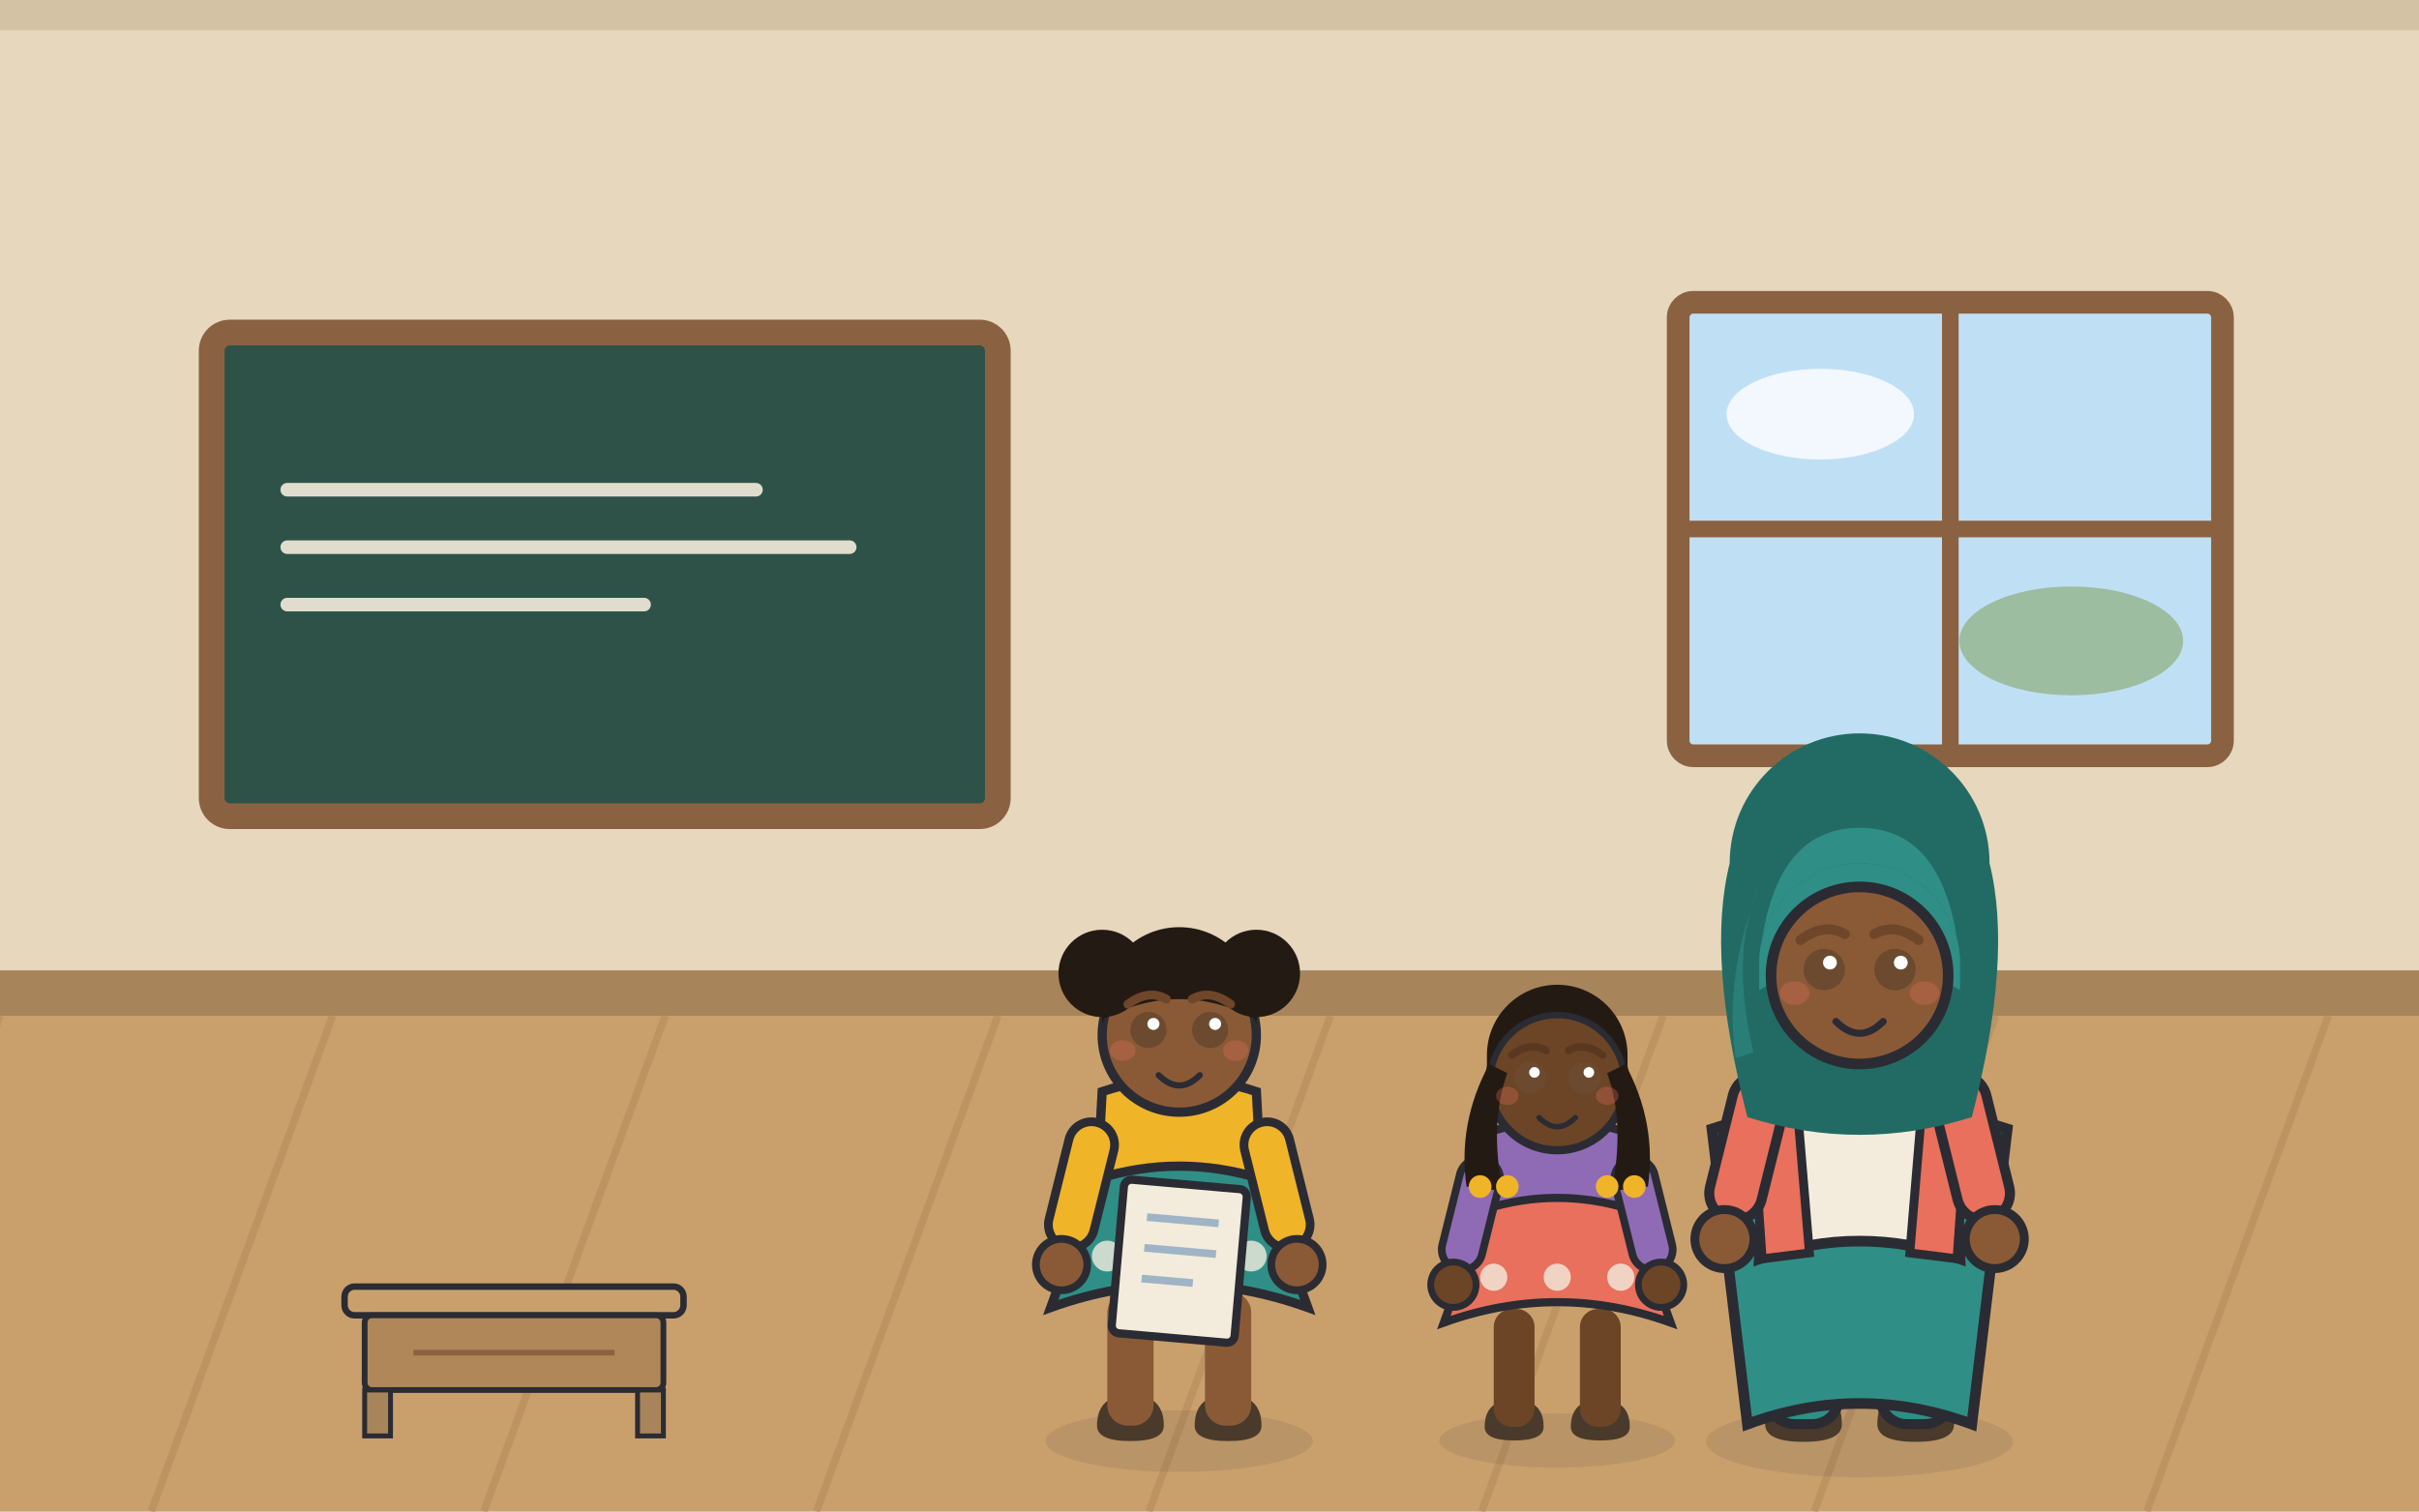
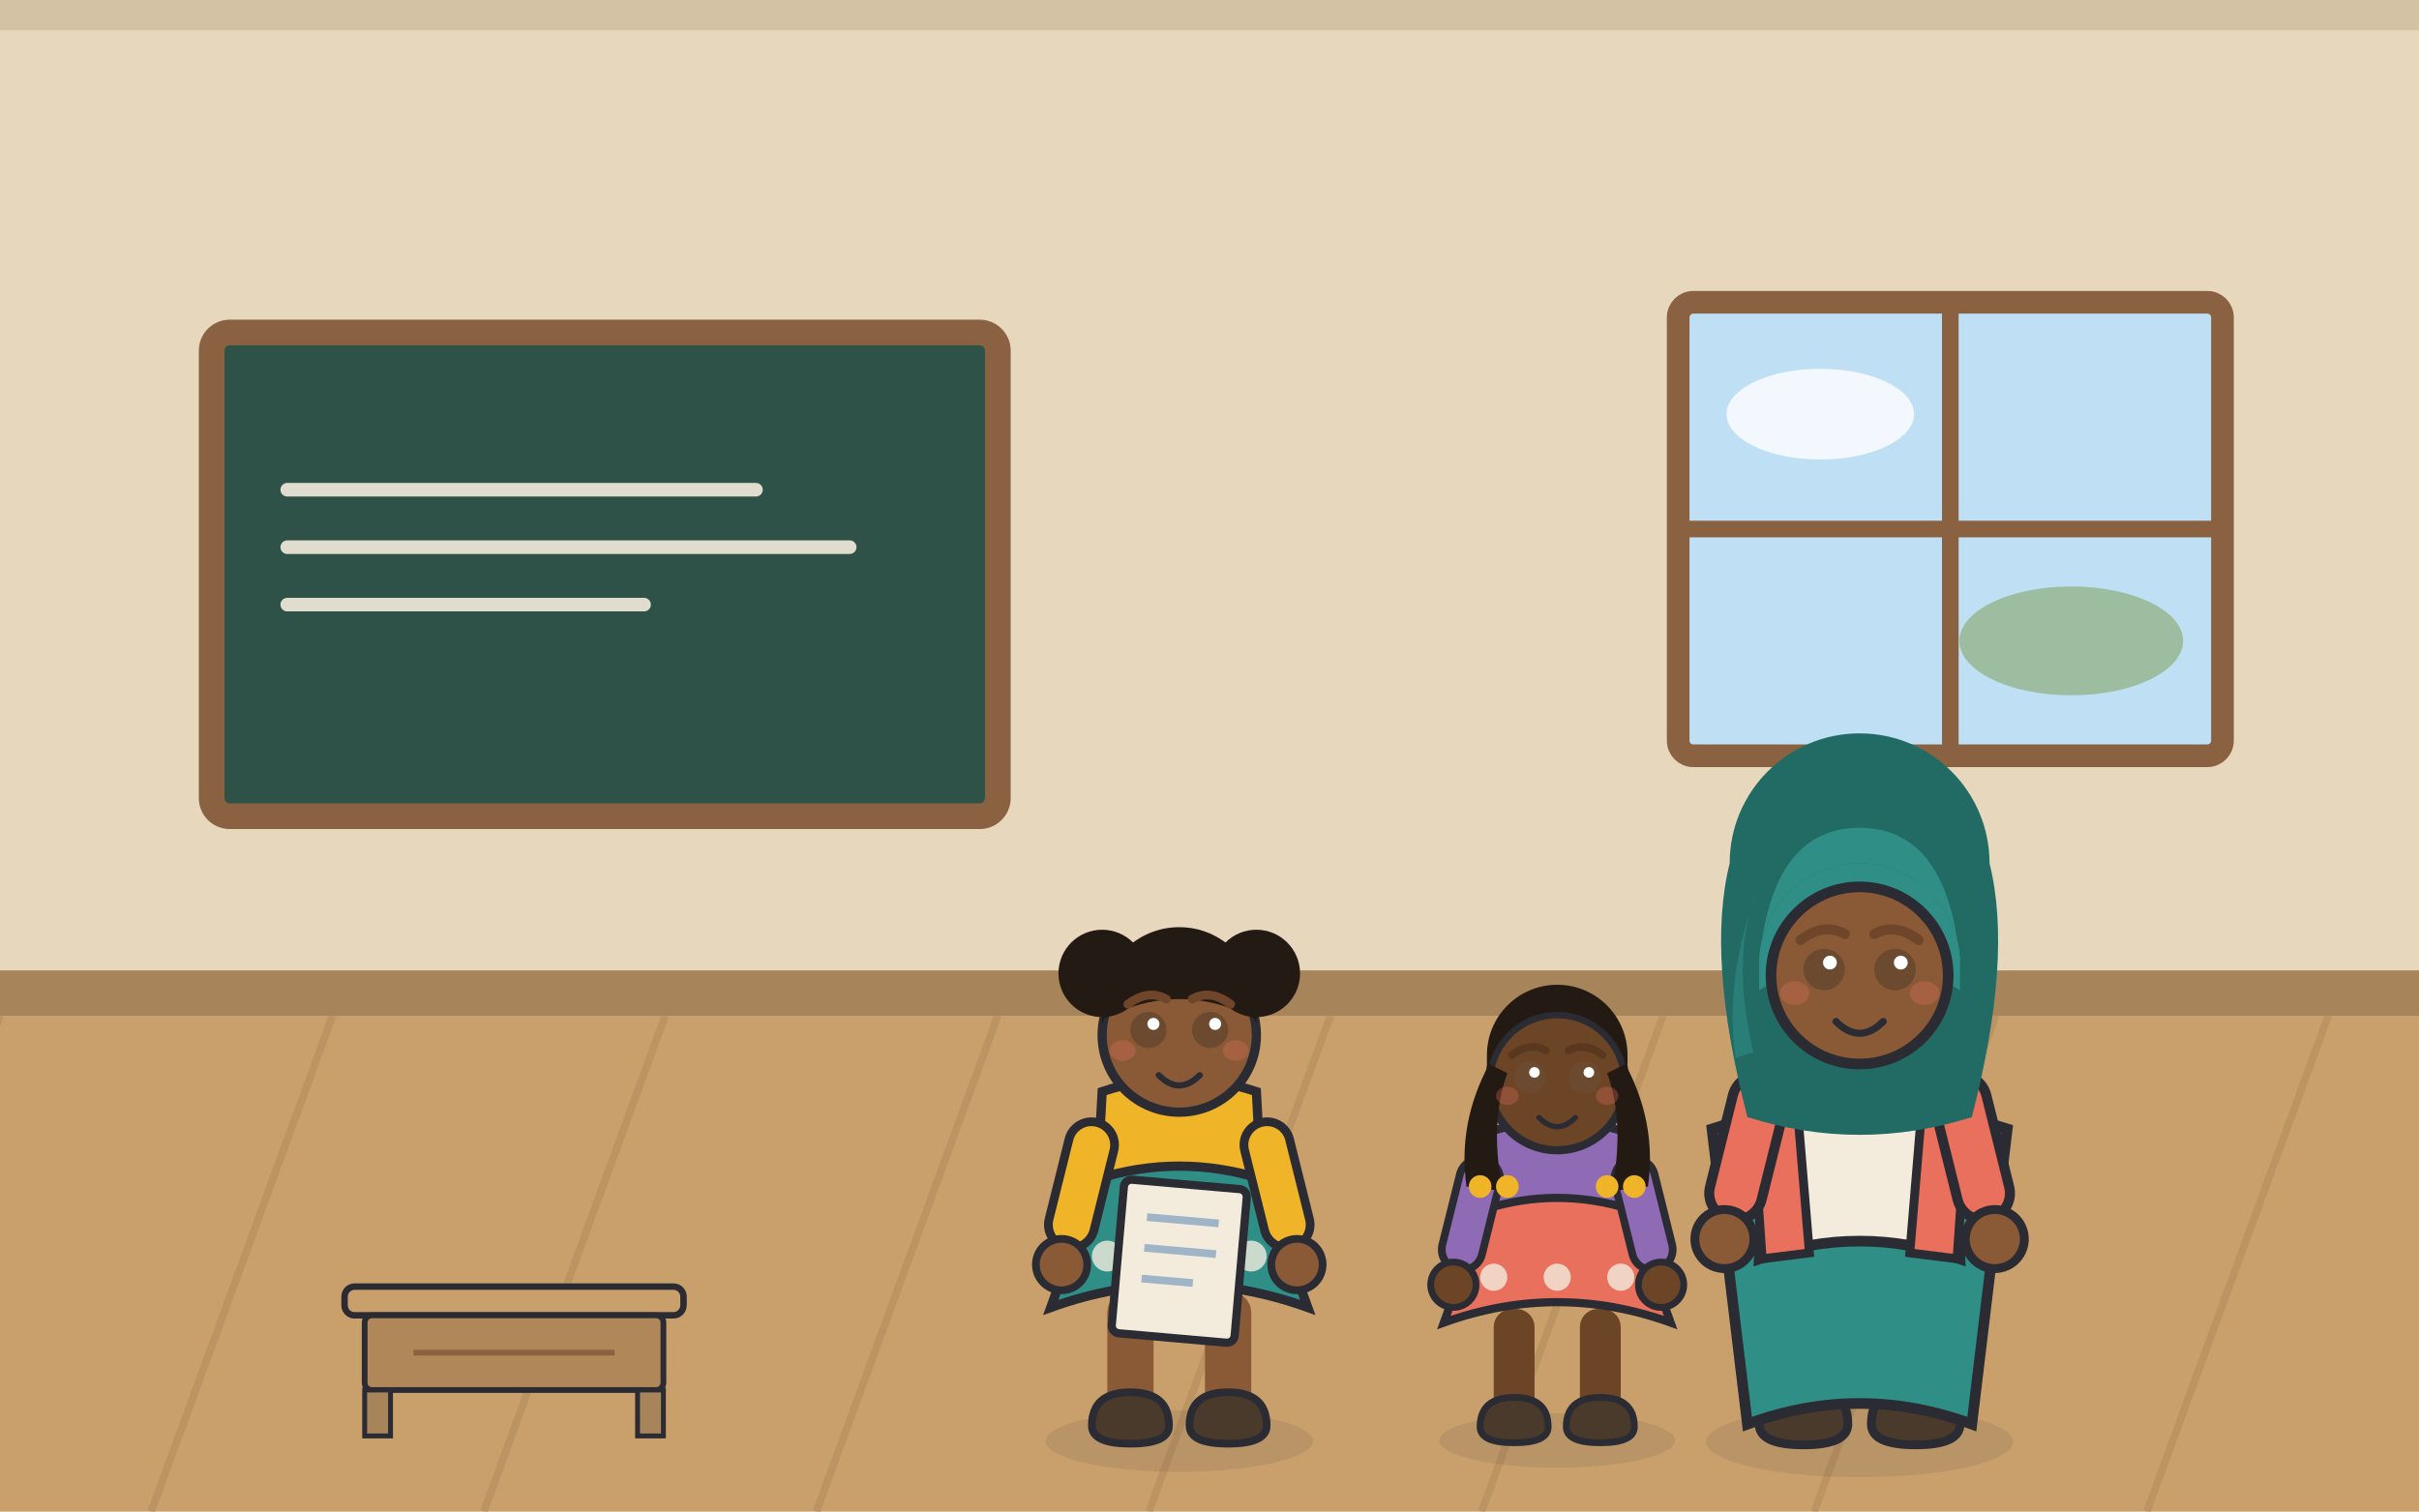
<svg xmlns="http://www.w3.org/2000/svg" viewBox="0 0 1600 1000" role="img">
  <style>
@media (prefers-reduced-motion: no-preference) {
  .anim-idle { animation: idle 3.8s ease-in-out infinite alternate; }
  @keyframes idle { from { transform: translateY(0); } to { transform: translateY(-6px); } }
  .anim-tail { transform-box: fill-box; transform-origin: 100% 20%; animation: tail 2.6s ease-in-out infinite alternate; }
  @keyframes tail { from { transform: rotate(-6deg); } to { transform: rotate(8deg); } }
  .anim-blink { transform-box: fill-box; transform-origin: center; animation: blink 5.2s infinite; }
  @keyframes blink { 0%, 93%, 100% { transform: scaleY(1); } 95%, 97% { transform: scaleY(0.12); } }
  .anim-glow { transform-box: fill-box; transform-origin: center; animation: glow 4.2s ease-in-out infinite alternate; }
  @keyframes glow { from { transform: scale(1); opacity: 0.5; } to { transform: scale(1.08); opacity: 0.75; } }
  .anim-shimmer { animation: shimmer 5s ease-in-out infinite alternate; }
  @keyframes shimmer { from { opacity: 0.62; } to { opacity: 0.92; } }
  .anim-grass { transform-box: fill-box; transform-origin: 50% 100%; animation: sway 3.2s ease-in-out infinite alternate; }
  .anim-canopy { transform-box: fill-box; transform-origin: 50% 100%; animation: sway 5.6s ease-in-out infinite alternate; }
  @keyframes sway { from { transform: rotate(-1.8deg); } to { transform: rotate(2.2deg); } }
  .anim-rain { animation: rainfall 1.15s linear infinite; }
  @keyframes rainfall { from { transform: translateY(-32px); opacity: 0.85; } 75% { opacity: 0.55; } to { transform: translateY(72px); opacity: 0; } }
  .anim-ripple { transform-box: fill-box; transform-origin: center; animation: ripple 3.4s ease-in-out infinite alternate; }
  @keyframes ripple { from { transform: scale(1); opacity: 0.8; } to { transform: scale(1.18); opacity: 0.55; } }
  .anim-drip { animation: drip 1s ease-in infinite; }
  @keyframes drip { from { transform: translateY(-12px); opacity: 0.95; } to { transform: translateY(28px); opacity: 0; } }
  .anim-flow { stroke-dasharray: 26 20; animation: flow 0.8s linear infinite; }
  @keyframes flow { from { stroke-dashoffset: 0; } to { stroke-dashoffset: -46; } }
  .anim-splash { transform-box: fill-box; transform-origin: 50% 100%; animation: splashPulse 1.7s ease-in-out infinite alternate; }
  @keyframes splashPulse { from { transform: scale(0.97); } to { transform: scale(1.05); } }
  .anim-strain { transform-box: fill-box; transform-origin: center; animation: strain 0.9s ease-in-out infinite alternate; }
  @keyframes strain { from { transform: translateX(-5px); } to { transform: translateX(4px); } }
  .anim-float { transform-box: fill-box; transform-origin: center; animation: floaty 2.6s ease-in-out infinite alternate; }
  @keyframes floaty { from { transform: translateY(0) scale(1); } to { transform: translateY(-12px) scale(1.08); } }
  .anim-wave { animation: wave 2.4s ease-in-out infinite; opacity: 0; }
  @keyframes wave { 0% { opacity: 0; } 30% { opacity: 0.9; } 60%, 100% { opacity: 0; } }
  .anim-cloud { animation: cloudDrift 9s ease-in-out infinite alternate; }
  @keyframes cloudDrift { from { transform: translateX(-18px); } to { transform: translateX(22px); } }
  .tap-target { cursor: pointer; }
  .tap-target.tap-play { transform-box: fill-box; transform-origin: 50% 85%; animation: tapWiggle 0.7s ease-in-out; }
  .tap-target[data-tap="puddle"].tap-play { transform-origin: center; animation: tapSplash 0.85s ease-out; }
  .tap-target[data-tap="sun"].tap-play { transform-origin: center; animation: tapPulse 0.6s ease-in-out; }
  .tap-target[data-tap="tree"].tap-play { transform-origin: 50% 100%; animation: tapShake 0.7s ease-in-out; }
  @keyframes tapWiggle { 0% { transform: rotate(0); } 25% { transform: rotate(-4deg) scale(1.03); } 55% { transform: rotate(3deg) scale(1.04); } 80% { transform: rotate(-1.5deg); } 100% { transform: rotate(0); } }
  @keyframes tapSplash { 0% { transform: scale(1); } 40% { transform: scale(1.06, 0.94); } 70% { transform: scale(0.97, 1.03); } 100% { transform: scale(1); } }
  @keyframes tapPulse { 0% { transform: scale(1); } 50% { transform: scale(1.12); } 100% { transform: scale(1); } }
  @keyframes tapShake { 0% { transform: rotate(0); } 20% { transform: rotate(2.4deg); } 45% { transform: rotate(-2deg); } 70% { transform: rotate(1.2deg); } 100% { transform: rotate(0); } }
  .tap-burst { opacity: 0; }
  .tap-target.tap-play .tap-burst { opacity: 1; }
  .tap-target.tap-play .tap-burst circle { animation: burstUp 0.6s ease-out forwards; }
  @keyframes burstUp { from { transform: translateY(0); opacity: 0.95; } to { transform: translateY(-90px); opacity: 0; } }
}
</style>
  <rect width="1600" height="1000" fill="#e6d7bd" />
  <rect x="0" y="0" width="1600" height="20" fill="#d3c3a4" />
  <rect x="0" y="660" width="1600" height="340" fill="#c9a06c" />
  <rect x="0" y="642" width="1600" height="30" fill="#a8845a" />
  <path d="M 0 672 L -120 1000" stroke="#b08758" stroke-width="5" opacity="0.5" />
  <path d="M 220 672 L 100 1000" stroke="#b08758" stroke-width="5" opacity="0.5" />
  <path d="M 440 672 L 320 1000" stroke="#b08758" stroke-width="5" opacity="0.5" />
  <path d="M 660 672 L 540 1000" stroke="#b08758" stroke-width="5" opacity="0.5" />
  <path d="M 880 672 L 760 1000" stroke="#b08758" stroke-width="5" opacity="0.5" />
  <path d="M 1100 672 L 980 1000" stroke="#b08758" stroke-width="5" opacity="0.5" />
  <path d="M 1320 672 L 1200 1000" stroke="#b08758" stroke-width="5" opacity="0.5" />
  <path d="M 1540 672 L 1420 1000" stroke="#b08758" stroke-width="5" opacity="0.5" />
  <g transform="translate(400 380)">
    <rect x="-260" y="-160" width="520" height="320" rx="12" fill="#2f5248" stroke="#8a6242" stroke-width="17" />
    <path d="M -210 -56 h 310 M -210 -18 h 372 M -210 20 h 236" stroke="#f3ecdd" stroke-width="9" stroke-linecap="round" opacity="0.9" />
  </g>
  <g transform="translate(1290 350)">
    <rect x="-180" y="-150" width="360" height="300" rx="10" fill="#bfe0f4" stroke="#8a6242" stroke-width="15" />
    <path d="M 0 -150 v 300 M -180 0 h 360" stroke="#8a6242" stroke-width="11" />
    <ellipse cx="-86" cy="-76" rx="62" ry="30" fill="#f7fbfe" opacity="0.9" />
    <ellipse cx="80" cy="74" rx="74" ry="36" fill="#7fa05a" opacity="0.55" />
  </g>
  <g transform="translate(340 950) scale(0.95)">
    <rect x="-118" y="-104" width="236" height="20" rx="7" fill="#c9a06c" stroke="#2b2b33" stroke-width="4.5" />
    <rect x="-104" y="-84" width="208" height="52" rx="5" fill="#b08758" stroke="#2b2b33" stroke-width="4" />
    <rect x="-104" y="-32" width="18" height="32" fill="#a8845a" stroke="#2b2b33" stroke-width="3.4" />
    <rect x="86" y="-32" width="18" height="32" fill="#a8845a" stroke="#2b2b33" stroke-width="3.4" />
    <path d="M -70 -58 h 140" stroke="#8a6242" stroke-width="4" />
    <g transform="translate(0 -96)" />
  </g>
  <g transform="translate(780 950) scale(1.7 1.7)">
    <ellipse cx="0" cy="2" rx="52" ry="12" fill="#2b2b33" opacity="0.10" />
    <g class="tap-target" data-figure="amal" data-tap="amal" data-mood="happy">
      <g class="anim-idle" style="animation-delay:0.18s">
-         <path d="M -32 -4 q 0 -12 13 -12 q 13 0 13 12 q 0 6 -13 6 q -13 0 -13 -6 z" fill="#4a3a2c" />
-         <path d="M 6 -4 q 0 -12 13 -12 q 13 0 13 12 q 0 6 -13 6 q -13 0 -13 -6 z" fill="#4a3a2c" />
        <rect x="-28" y="-56" width="18" height="52" rx="8" fill="#8a5a37" />
        <rect x="10" y="-56" width="18" height="52" rx="8" fill="#8a5a37" />
+         <path d="M -34 -4 q 0 -13 15 -13 q 15 0 15 13 q 0 7 -15 7 q -15 0 -15 -7 z" fill="#4a3a2c" stroke="#2b2b33" stroke-width="3" />
+         <path d="M 4 -4 q 0 -13 15 -13 q 15 0 15 13 q 0 7 -15 7 q -15 0 -15 -7 z" fill="#4a3a2c" stroke="#2b2b33" stroke-width="3" />
        <path d="M -34 -60 q 34 -12 68 0 l -4 -74 q -30 -10 -60 0 z" fill="#f0b429" stroke="#2b2b33" stroke-width="3.6" />
        <path d="M -50 -50 q 50 -18 100 0 l -18 -50 q -32 -10 -64 0 z" fill="#2f8f86" stroke="#2b2b33" stroke-width="3.6" />
        <circle cx="-28" cy="-70" r="6" fill="#f3ecdd" opacity="0.8" />
        <circle cx="0" cy="-70" r="6" fill="#f3ecdd" opacity="0.8" />
        <circle cx="28" cy="-70" r="6" fill="#f3ecdd" opacity="0.8" />
        <g transform="translate(-32 -122) rotate(14)">
          <rect x="-9" y="0" width="18" height="50" rx="9" fill="#f0b429" stroke="#2b2b33" stroke-width="3.4" />
          <circle cx="0" cy="57" r="10" fill="#8a5a37" stroke="#2b2b33" stroke-width="3" />
        </g>
        <g transform="translate(32 -122) rotate(-14)">
          <rect x="-9" y="0" width="18" height="50" rx="9" fill="#f0b429" stroke="#2b2b33" stroke-width="3.4" />
          <circle cx="0" cy="57" r="10" fill="#8a5a37" stroke="#2b2b33" stroke-width="3" />
        </g>
        <g transform="translate(0 -76)">
          <g transform="translate(0 8) rotate(5)">
            <rect x="-24" y="-30" width="48" height="60" rx="3" fill="#f3ecdd" stroke="#2b2b33" stroke-width="3.2" />
            <path d="M -14 -16 h 28 M -14 -4 h 28 M -14 8 h 20" stroke="#9fb4c6" stroke-width="3" />
          </g>
        </g>
        <g transform="translate(0 -156)">
          <circle cx="0" cy="0" r="30" fill="#8a5a37" stroke="#2b2b33" stroke-width="3.6" />
          <circle cx="-30" cy="-24" r="17" fill="#241a14" />
          <circle cx="30" cy="-24" r="17" fill="#241a14" />
          <path d="M -30 -6 a 30 30 0 0 1 60 0 q -30 -16 -60 0 z" fill="#241a14" />
          <path d="M -30 -4 a 31 31 0 0 1 60 0 l 0 -8 a 30 30 0 0 0 -60 0 z" fill="#241a14" />
          <path d="M -30 2 a 30 30 0 0 0 60 0" fill="none" />
          <g transform="translate(-12 -2)">
            <g class="anim-blink">
              <circle cx="0" cy="0" r="7.02" fill="#6b4a2f" />
              <circle cx="1.95" cy="-2.34" r="2.34" fill="#fff" />
            </g>
          </g>
          <g transform="translate(12 -2)">
            <g class="anim-blink">
              <circle cx="0" cy="0" r="7.02" fill="#6b4a2f" />
              <circle cx="1.95" cy="-2.34" r="2.34" fill="#fff" />
            </g>
          </g>
          <path d="M -20 -12 q 8 -6 15 -2 M 20 -12 q -8 -6 -15 -2" stroke="#6f4629" stroke-width="3.4" fill="none" stroke-linecap="round" />
          <g transform="translate(0 14)">
            <path d="M -8 1.6 q 8 8 16 0" stroke="#2b2b33" stroke-width="2.4" fill="none" stroke-linecap="round" />
          </g>
          <ellipse cx="-22" cy="6" rx="5" ry="4" fill="#e8705c" opacity="0.30" />
          <ellipse cx="22" cy="6" rx="5" ry="4" fill="#e8705c" opacity="0.30" />
        </g>
      </g>
    </g>
  </g>
  <g transform="translate(1230 950) scale(1.953 1.953)">
    <ellipse cx="0" cy="2" rx="52" ry="12" fill="#2b2b33" opacity="0.10" />
    <g class="tap-target" data-figure="yasmin" data-tap="yasmin" data-mood="happy">
      <g class="anim-idle" style="animation-delay:0.73s">
-         <path d="M -32 -4 q 0 -12 13 -12 q 13 0 13 12 q 0 6 -13 6 q -13 0 -13 -6 z" fill="#4a3a2c" />
-         <path d="M 6 -4 q 0 -12 13 -12 q 13 0 13 12 q 0 6 -13 6 q -13 0 -13 -6 z" fill="#4a3a2c" />
        <rect x="-31" y="-62" width="24" height="58" rx="9" fill="#2f8f86" stroke="#2b2b33" stroke-width="3.4" />
        <rect x="7" y="-62" width="24" height="58" rx="9" fill="#2f8f86" stroke="#2b2b33" stroke-width="3.4" />
+         <path d="M -34 -4 q 0 -13 15 -13 q 15 0 15 13 q 0 7 -15 7 q -15 0 -15 -7 z" fill="#4a3a2c" stroke="#2b2b33" stroke-width="3" />
+         <path d="M 4 -4 q 0 -13 15 -13 q 15 0 15 13 q 0 7 -15 7 q -15 0 -15 -7 z" fill="#4a3a2c" stroke="#2b2b33" stroke-width="3" />
        <path d="M -38 -4 q 38 -14 76 0 l 12 -100 q -50 -16 -100 0 z" fill="#2f8f86" stroke="#2b2b33" stroke-width="3.6" />
        <path d="M -34 -60 q 34 -12 68 0 l -4 -74 q -30 -10 -60 0 z" fill="#f3ecdd" stroke="#2b2b33" stroke-width="3.6" />
        <path d="M -33 -60 l -5 -72 l 15 -2 l 6 72 z M 33 -60 l 5 -72 l -15 -2 l -6 72 z" fill="#e8705c" stroke="#2b2b33" stroke-width="3" />
        <g transform="translate(-32 -122) rotate(14)">
          <rect x="-9" y="0" width="18" height="50" rx="9" fill="#e8705c" stroke="#2b2b33" stroke-width="3.4" />
          <circle cx="0" cy="57" r="10" fill="#8a5a37" stroke="#2b2b33" stroke-width="3" />
        </g>
        <g transform="translate(32 -122) rotate(-14)">
          <rect x="-9" y="0" width="18" height="50" rx="9" fill="#e8705c" stroke="#2b2b33" stroke-width="3.4" />
          <circle cx="0" cy="57" r="10" fill="#8a5a37" stroke="#2b2b33" stroke-width="3" />
        </g>
        <g transform="translate(0 -156)">
          <path d="M -38 48 q -14 -54 -6 -86 a 36 36 0 0 1 88 0 q 8 32 -6 86 q -38 12 -76 0 z" fill="#226b64" />
          <path d="M -34 -4 a 34 34 0 0 1 68 0 q -4 -46 -34 -46 q -30 0 -34 46 z" fill="#2f8f86" />
          <path d="M -36 26 q -8 -34 2 -56 q -12 30 -8 58 z" fill="#2f8f86" opacity="0.55" />
          <path d="M -34 -4 a 34 34 0 0 1 68 0 l 0 9 q -34 -21 -68 0 z" fill="#2f8f86" />
          <circle cx="0" cy="0" r="30" fill="#8a5a37" stroke="#2b2b33" stroke-width="3.6" />
          <path d="M -30 2 a 30 30 0 0 0 60 0" fill="none" />
          <g transform="translate(-12 -2)">
            <g class="anim-blink">
              <circle cx="0" cy="0" r="7.02" fill="#6b4a2f" />
              <circle cx="1.95" cy="-2.34" r="2.34" fill="#fff" />
            </g>
          </g>
          <g transform="translate(12 -2)">
            <g class="anim-blink">
              <circle cx="0" cy="0" r="7.02" fill="#6b4a2f" />
              <circle cx="1.95" cy="-2.34" r="2.34" fill="#fff" />
            </g>
          </g>
          <path d="M -20 -12 q 8 -6 15 -2 M 20 -12 q -8 -6 -15 -2" stroke="#6f4629" stroke-width="3.4" fill="none" stroke-linecap="round" />
          <g transform="translate(0 14)">
            <path d="M -8 1.6 q 8 8 16 0" stroke="#2b2b33" stroke-width="2.4" fill="none" stroke-linecap="round" />
          </g>
          <ellipse cx="-22" cy="6" rx="5" ry="4" fill="#e8705c" opacity="0.30" />
          <ellipse cx="22" cy="6" rx="5" ry="4" fill="#e8705c" opacity="0.30" />
        </g>
      </g>
    </g>
  </g>
  <g transform="translate(1030 950) scale(1.5 1.5)">
    <ellipse cx="0" cy="2" rx="52" ry="12" fill="#2b2b33" opacity="0.10" />
    <g class="tap-target" data-figure="nora" data-tap="nora" data-mood="happy">
      <g class="anim-idle" style="animation-delay:0.00s">
-         <path d="M -32 -4 q 0 -12 13 -12 q 13 0 13 12 q 0 6 -13 6 q -13 0 -13 -6 z" fill="#4a3a2c" />
-         <path d="M 6 -4 q 0 -12 13 -12 q 13 0 13 12 q 0 6 -13 6 q -13 0 -13 -6 z" fill="#4a3a2c" />
        <rect x="-28" y="-56" width="18" height="52" rx="8" fill="#6b4526" />
        <rect x="10" y="-56" width="18" height="52" rx="8" fill="#6b4526" />
+         <path d="M -34 -4 q 0 -13 15 -13 q 15 0 15 13 q 0 7 -15 7 q -15 0 -15 -7 z" fill="#4a3a2c" stroke="#2b2b33" stroke-width="3" />
+         <path d="M 4 -4 q 0 -13 15 -13 q 15 0 15 13 q 0 7 -15 7 q -15 0 -15 -7 z" fill="#4a3a2c" stroke="#2b2b33" stroke-width="3" />
        <path d="M -34 -60 q 34 -12 68 0 l -4 -74 q -30 -10 -60 0 z" fill="#8f6bb5" stroke="#2b2b33" stroke-width="3.6" />
        <path d="M -50 -50 q 50 -18 100 0 l -18 -50 q -32 -10 -64 0 z" fill="#e8705c" stroke="#2b2b33" stroke-width="3.6" />
        <circle cx="-28" cy="-70" r="6" fill="#f3ecdd" opacity="0.8" />
        <circle cx="0" cy="-70" r="6" fill="#f3ecdd" opacity="0.8" />
        <circle cx="28" cy="-70" r="6" fill="#f3ecdd" opacity="0.8" />
        <g transform="translate(-32 -122) rotate(14)">
          <rect x="-9" y="0" width="18" height="50" rx="9" fill="#8f6bb5" stroke="#2b2b33" stroke-width="3.4" />
          <circle cx="0" cy="57" r="10" fill="#6b4526" stroke="#2b2b33" stroke-width="3" />
        </g>
        <g transform="translate(32 -122) rotate(-14)">
          <rect x="-9" y="0" width="18" height="50" rx="9" fill="#8f6bb5" stroke="#2b2b33" stroke-width="3.4" />
          <circle cx="0" cy="57" r="10" fill="#6b4526" stroke="#2b2b33" stroke-width="3" />
        </g>
        <g transform="translate(0 -156)">
          <circle cx="0" cy="0" r="30" fill="#6b4526" stroke="#2b2b33" stroke-width="3.6" />
          <path d="M -31 0 a 31 31 0 0 1 62 0 l 0 -12 a 31 31 0 0 0 -62 0 z" fill="#241a14" />
          <path d="M -30 -8 q -14 26 -10 54 l 16 2 q -6 -30 2 -52 z" fill="#241a14" />
          <path d="M 30 -8 q 14 26 10 54 l -16 2 q 6 -30 -2 -52 z" fill="#241a14" />
          <circle cx="-34" cy="46" r="5" fill="#f0b429" />
          <circle cx="-22" cy="46" r="5" fill="#f0b429" />
          <circle cx="22" cy="46" r="5" fill="#f0b429" />
          <circle cx="34" cy="46" r="5" fill="#f0b429" />
          <path d="M -30 2 a 30 30 0 0 0 60 0" fill="none" />
          <g transform="translate(-12 -2)">
            <g class="anim-blink">
              <circle cx="0" cy="0" r="7.02" fill="#6b4a2f" />
              <circle cx="1.95" cy="-2.34" r="2.34" fill="#fff" />
            </g>
          </g>
          <g transform="translate(12 -2)">
            <g class="anim-blink">
              <circle cx="0" cy="0" r="7.02" fill="#6b4a2f" />
              <circle cx="1.95" cy="-2.34" r="2.34" fill="#fff" />
            </g>
          </g>
          <path d="M -20 -12 q 8 -6 15 -2 M 20 -12 q -8 -6 -15 -2" stroke="#5a3820" stroke-width="3.4" fill="none" stroke-linecap="round" />
          <g transform="translate(0 14)">
            <path d="M -8 1.6 q 8 8 16 0" stroke="#2b2b33" stroke-width="2.4" fill="none" stroke-linecap="round" />
          </g>
          <ellipse cx="-22" cy="6" rx="5" ry="4" fill="#e8705c" opacity="0.30" />
          <ellipse cx="22" cy="6" rx="5" ry="4" fill="#e8705c" opacity="0.30" />
        </g>
      </g>
    </g>
  </g>
</svg>
